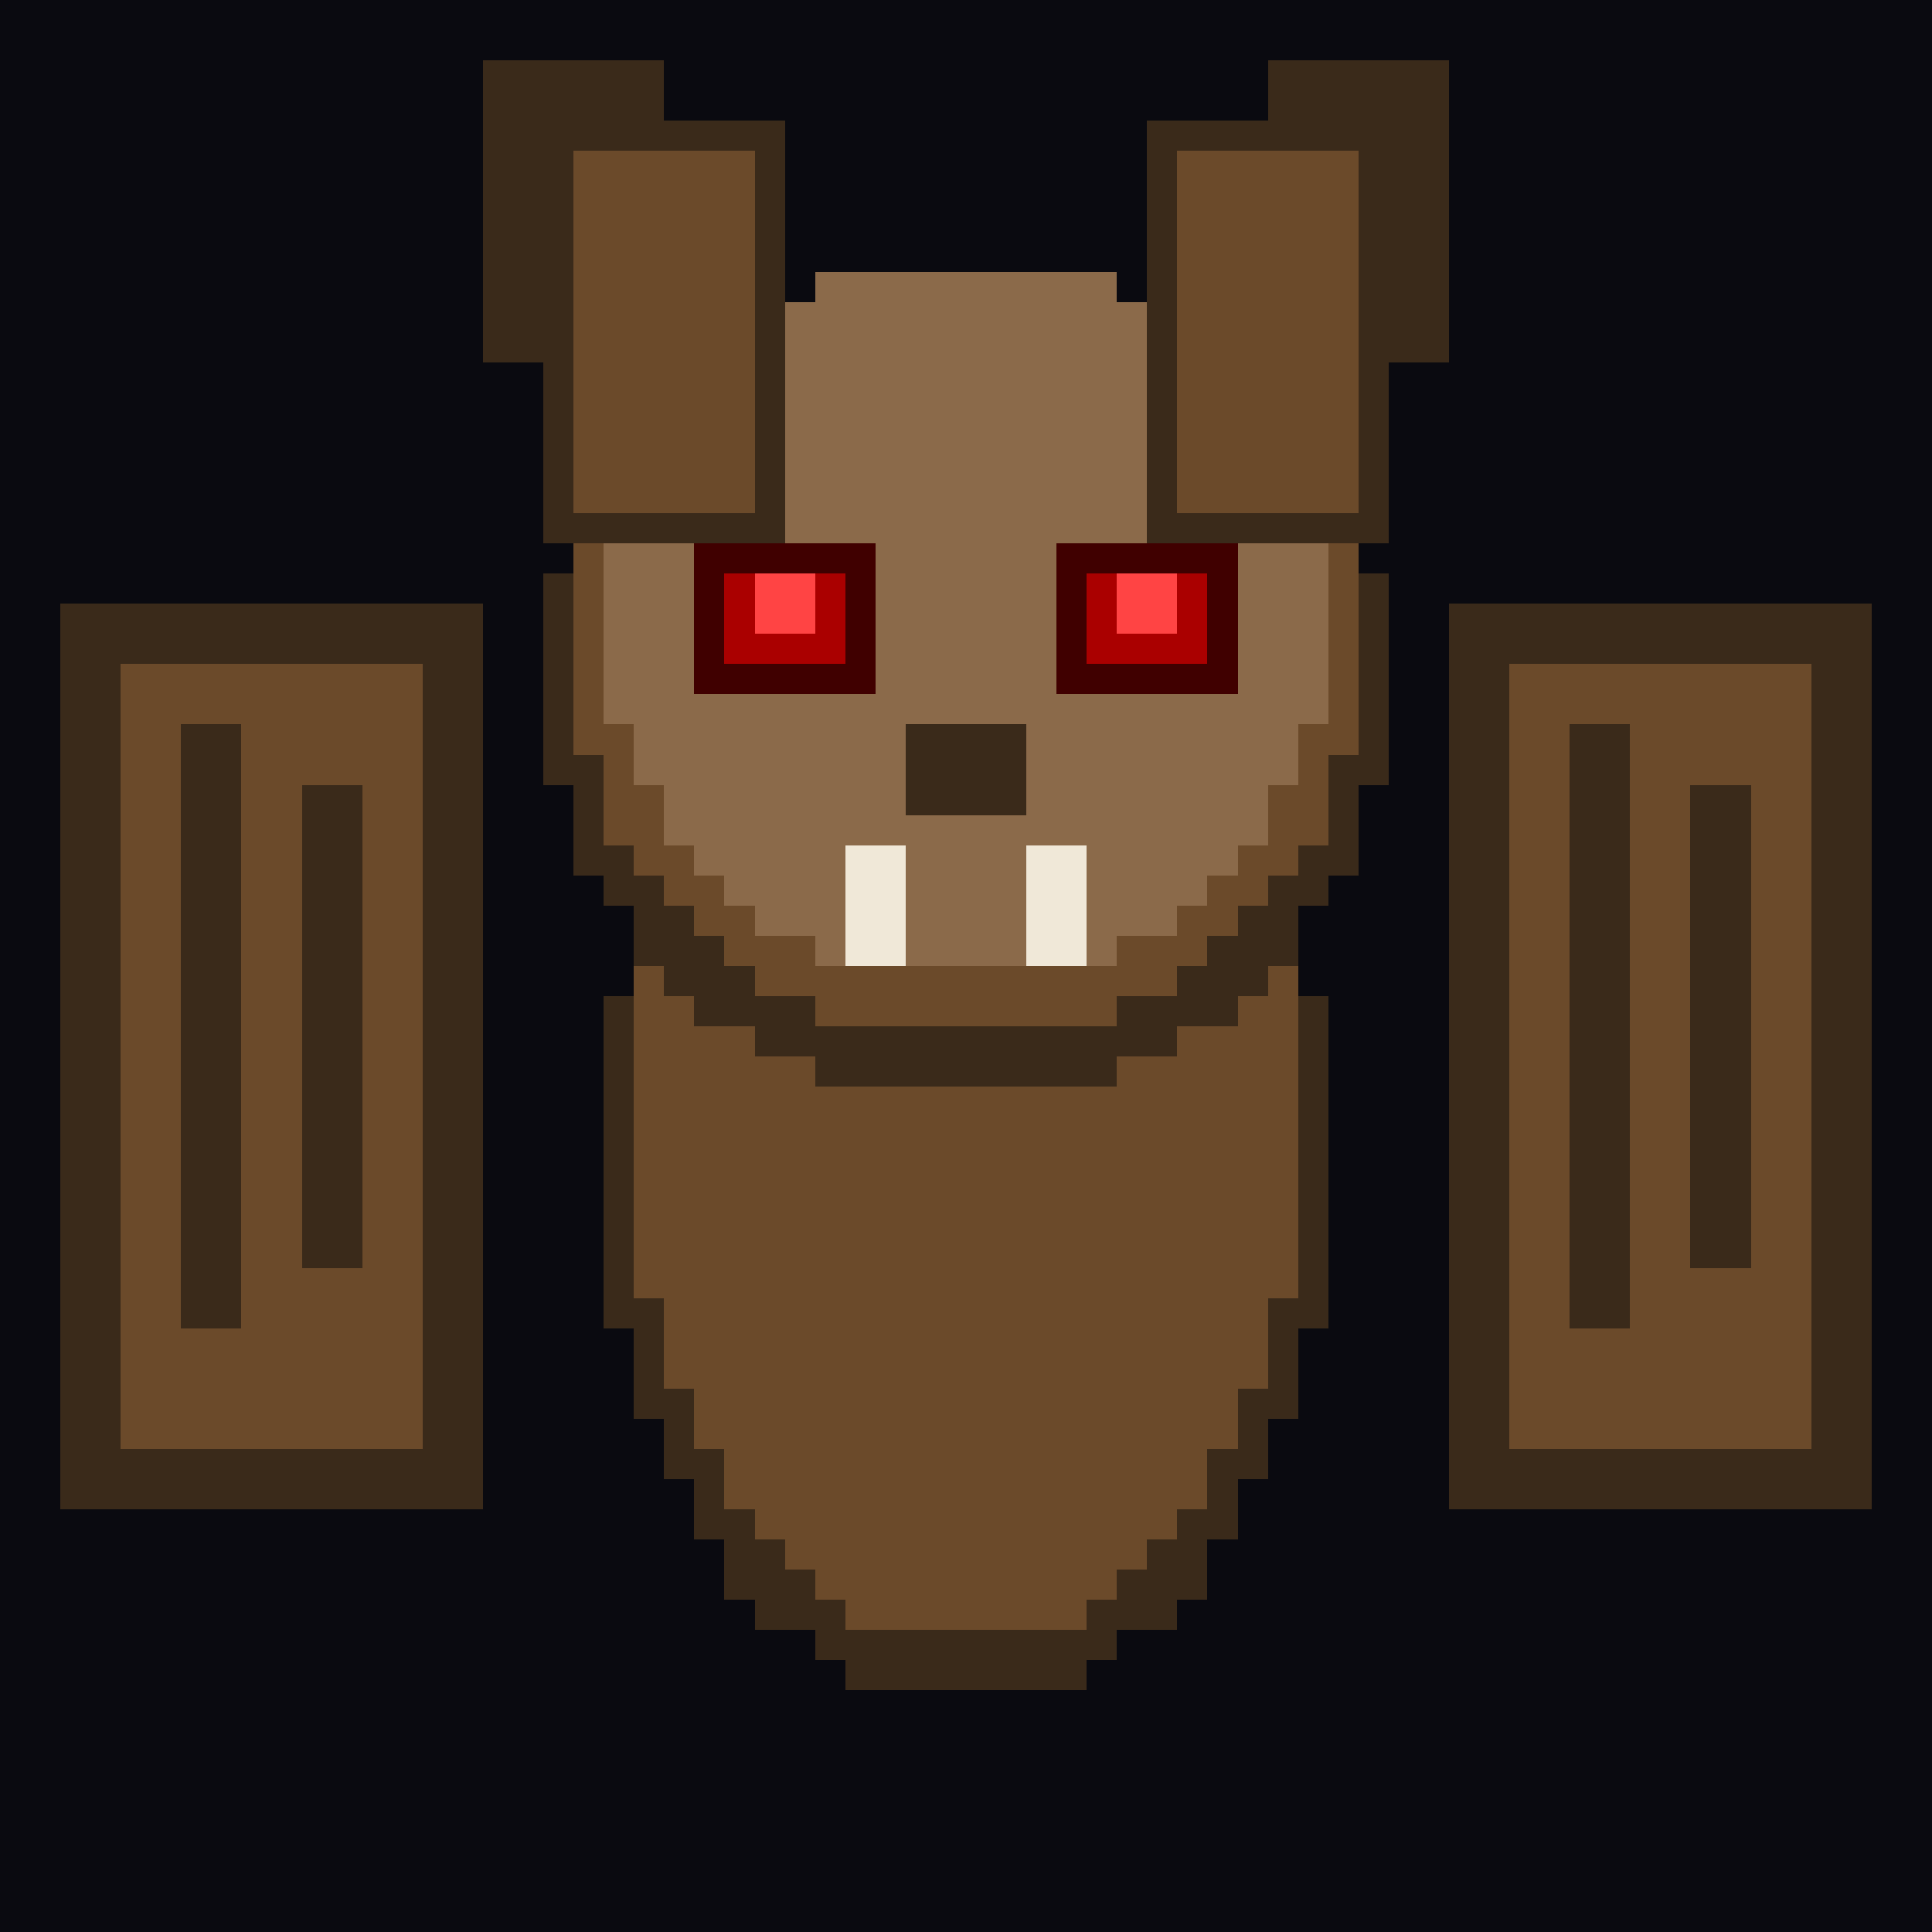
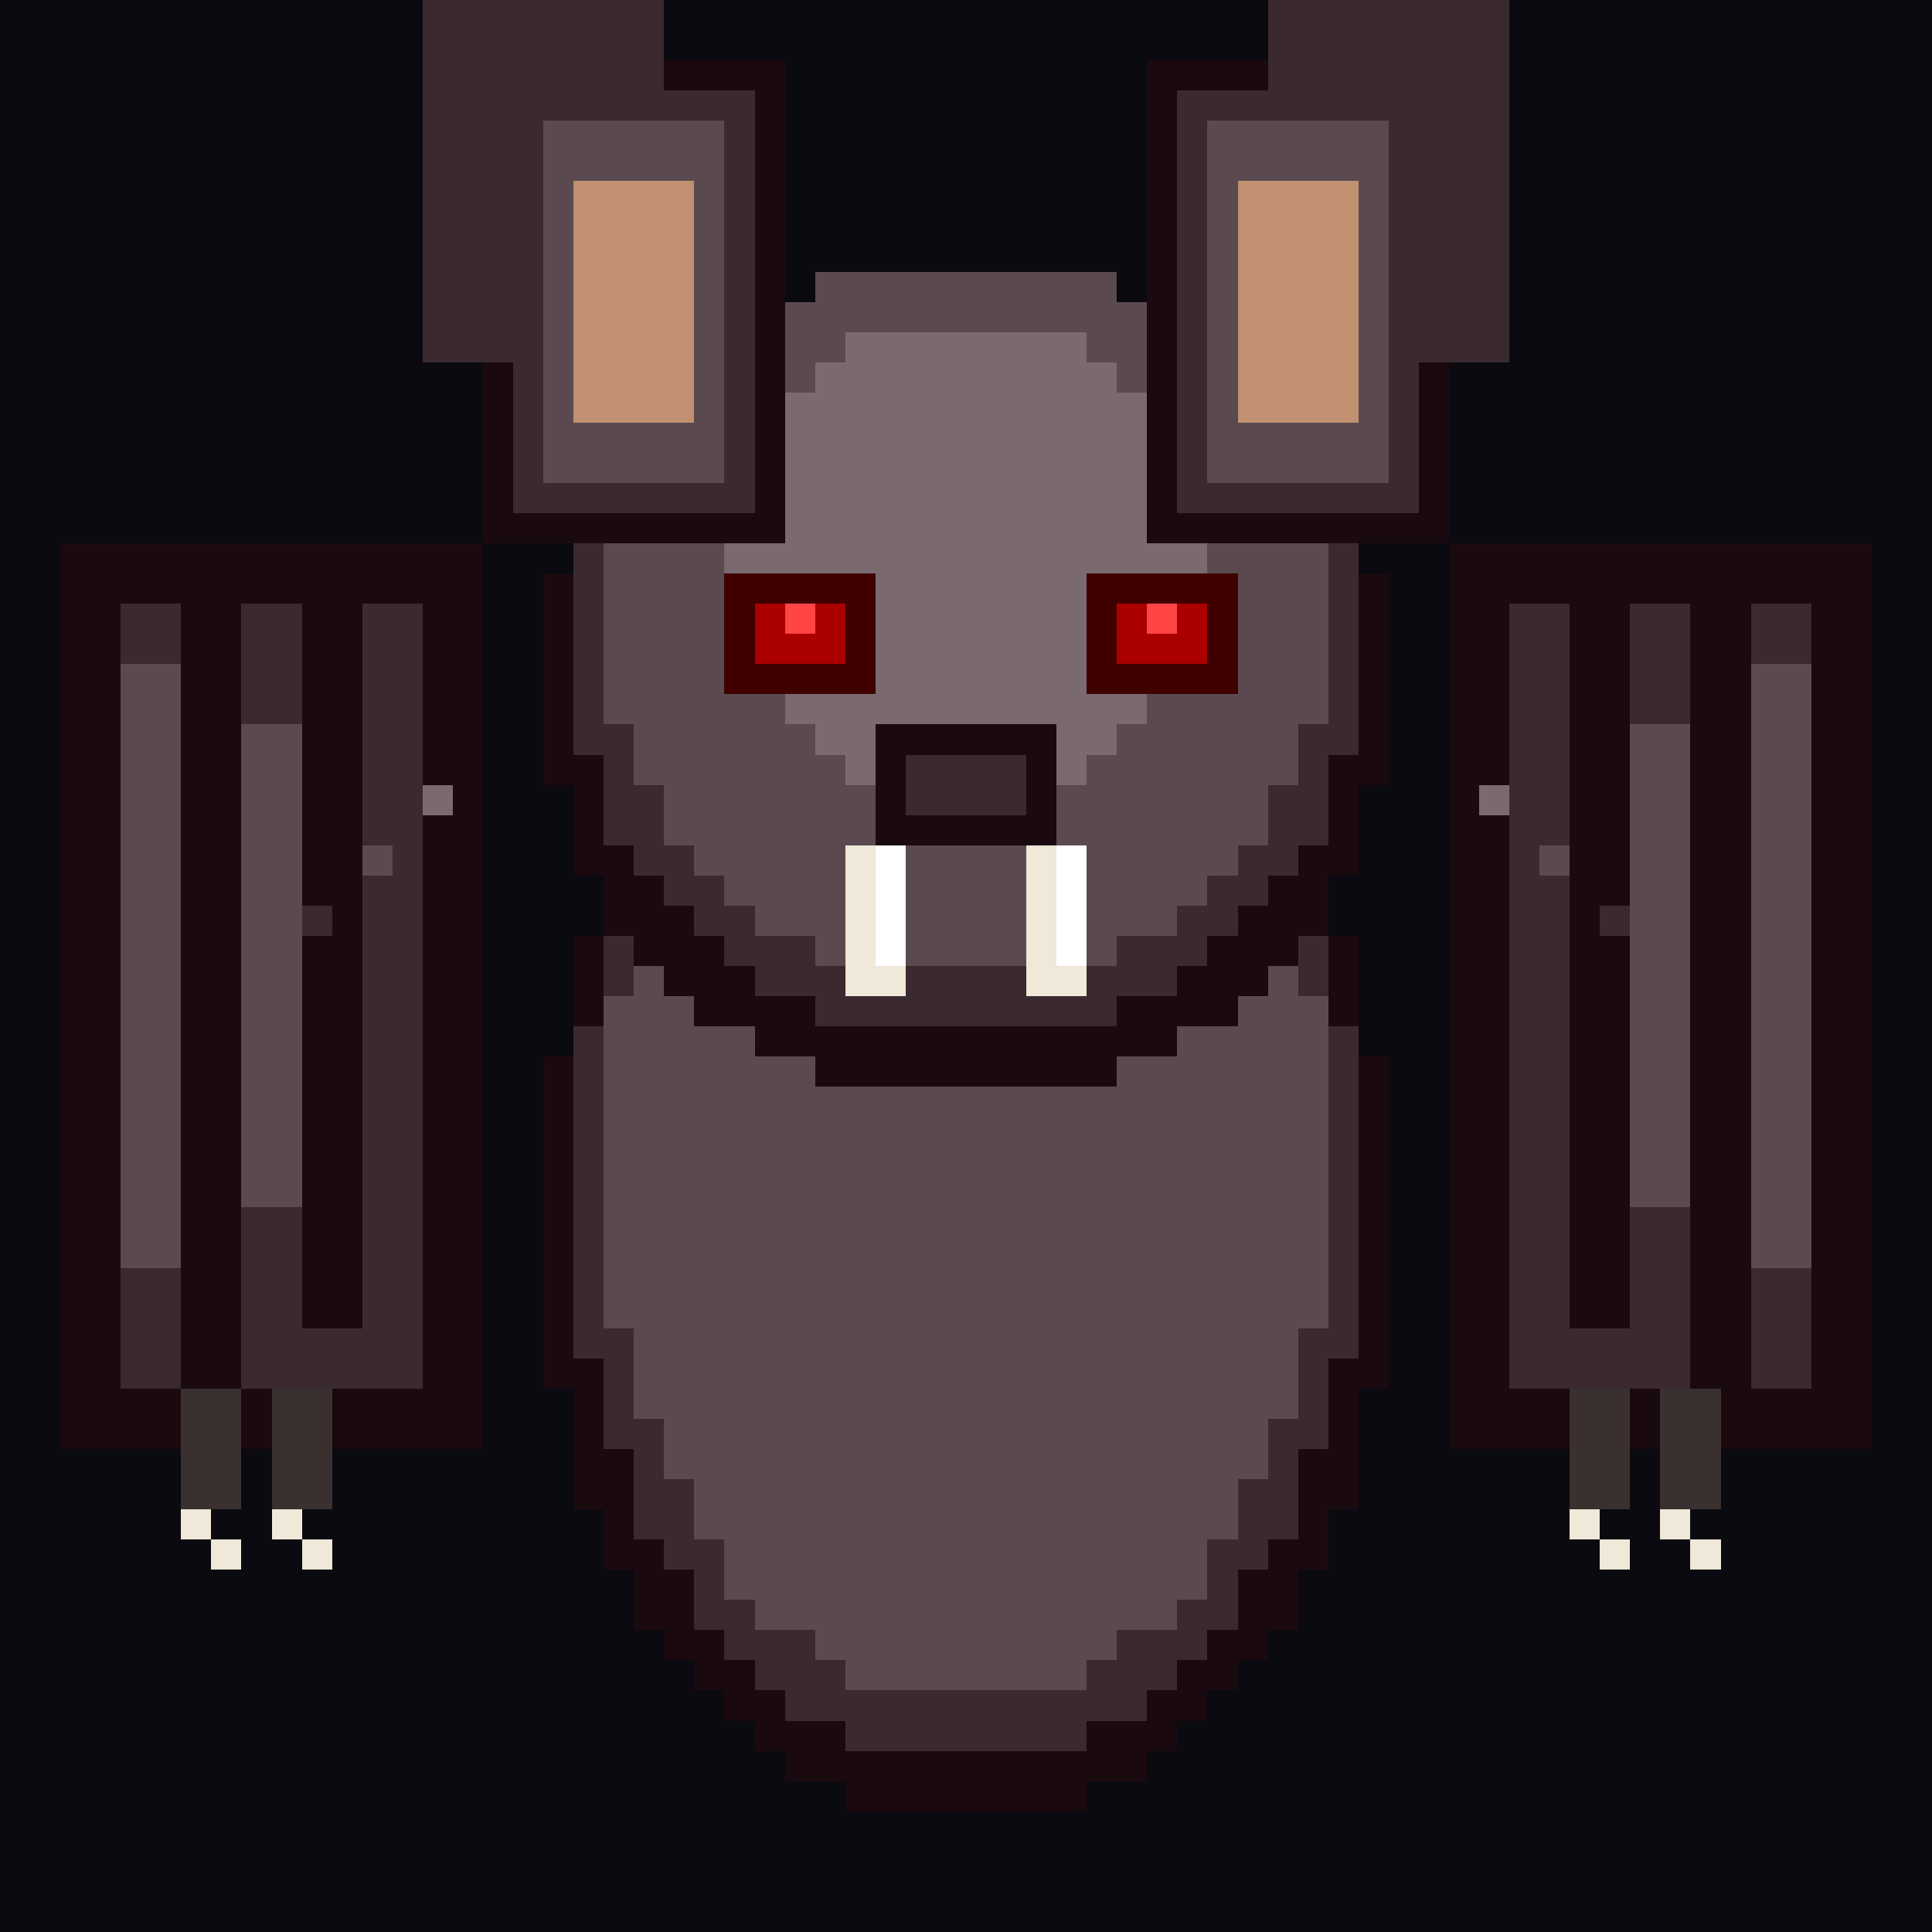
<svg xmlns="http://www.w3.org/2000/svg" viewBox="0 0 64 64" shape-rendering="crispEdges">
  <rect x="0" y="0" width="64" height="64" fill="#0a0a10" />
-   <rect x="2" y="20" width="14" height="30" fill="#3a2a1a" />
-   <rect x="4" y="22" width="10" height="26" fill="#6b4a2a" />
-   <rect x="48" y="20" width="14" height="30" fill="#3a2a1a" />
-   <rect x="50" y="22" width="10" height="26" fill="#6b4a2a" />
-   <rect x="6" y="24" width="2" height="20" fill="#3a2a1a" />
-   <rect x="10" y="26" width="2" height="16" fill="#3a2a1a" />
-   <rect x="52" y="24" width="2" height="20" fill="#3a2a1a" />
-   <rect x="56" y="26" width="2" height="16" fill="#3a2a1a" />
-   <rect x="28" y="21" width="8" height="1" fill="#3a2a1a" />
-   <rect x="27" y="22" width="10" height="1" fill="#3a2a1a" />
-   <rect x="25" y="23" width="14" height="1" fill="#3a2a1a" />
-   <rect x="24" y="24" width="16" height="1" fill="#3a2a1a" />
-   <rect x="24" y="25" width="16" height="1" fill="#3a2a1a" />
-   <rect x="23" y="26" width="18" height="1" fill="#3a2a1a" />
-   <rect x="23" y="27" width="18" height="1" fill="#3a2a1a" />
-   <rect x="22" y="28" width="20" height="1" fill="#3a2a1a" />
-   <rect x="22" y="29" width="20" height="1" fill="#3a2a1a" />
-   <rect x="21" y="30" width="22" height="1" fill="#3a2a1a" />
-   <rect x="21" y="31" width="22" height="1" fill="#3a2a1a" />
-   <rect x="21" y="32" width="22" height="1" fill="#3a2a1a" />
-   <rect x="20" y="33" width="24" height="1" fill="#3a2a1a" />
-   <rect x="20" y="34" width="24" height="1" fill="#3a2a1a" />
-   <rect x="20" y="35" width="24" height="1" fill="#3a2a1a" />
-   <rect x="20" y="36" width="24" height="1" fill="#3a2a1a" />
-   <rect x="20" y="37" width="24" height="1" fill="#3a2a1a" />
-   <rect x="20" y="38" width="24" height="1" fill="#3a2a1a" />
-   <rect x="20" y="39" width="24" height="1" fill="#3a2a1a" />
-   <rect x="20" y="40" width="24" height="1" fill="#3a2a1a" />
-   <rect x="20" y="41" width="24" height="1" fill="#3a2a1a" />
-   <rect x="20" y="42" width="24" height="1" fill="#3a2a1a" />
-   <rect x="20" y="43" width="24" height="1" fill="#3a2a1a" />
-   <rect x="21" y="44" width="22" height="1" fill="#3a2a1a" />
-   <rect x="21" y="45" width="22" height="1" fill="#3a2a1a" />
-   <rect x="21" y="46" width="22" height="1" fill="#3a2a1a" />
-   <rect x="22" y="47" width="20" height="1" fill="#3a2a1a" />
-   <rect x="22" y="48" width="20" height="1" fill="#3a2a1a" />
-   <rect x="23" y="49" width="18" height="1" fill="#3a2a1a" />
-   <rect x="23" y="50" width="18" height="1" fill="#3a2a1a" />
-   <rect x="24" y="51" width="16" height="1" fill="#3a2a1a" />
-   <rect x="24" y="52" width="16" height="1" fill="#3a2a1a" />
-   <rect x="25" y="53" width="14" height="1" fill="#3a2a1a" />
-   <rect x="27" y="54" width="10" height="1" fill="#3a2a1a" />
-   <rect x="28" y="55" width="8" height="1" fill="#3a2a1a" />
-   <rect x="28" y="21" width="8" height="1" fill="#6b4a2a" />
-   <rect x="27" y="22" width="10" height="1" fill="#6b4a2a" />
-   <rect x="26" y="23" width="12" height="1" fill="#6b4a2a" />
-   <rect x="25" y="24" width="14" height="1" fill="#6b4a2a" />
-   <rect x="24" y="25" width="16" height="1" fill="#6b4a2a" />
-   <rect x="24" y="26" width="16" height="1" fill="#6b4a2a" />
-   <rect x="23" y="27" width="18" height="1" fill="#6b4a2a" />
-   <rect x="23" y="28" width="18" height="1" fill="#6b4a2a" />
-   <rect x="22" y="29" width="20" height="1" fill="#6b4a2a" />
-   <rect x="22" y="30" width="20" height="1" fill="#6b4a2a" />
-   <rect x="22" y="31" width="20" height="1" fill="#6b4a2a" />
-   <rect x="21" y="32" width="22" height="1" fill="#6b4a2a" />
-   <rect x="21" y="33" width="22" height="1" fill="#6b4a2a" />
-   <rect x="21" y="34" width="22" height="1" fill="#6b4a2a" />
-   <rect x="21" y="35" width="22" height="1" fill="#6b4a2a" />
-   <rect x="21" y="36" width="22" height="1" fill="#6b4a2a" />
-   <rect x="21" y="37" width="22" height="1" fill="#6b4a2a" />
-   <rect x="21" y="38" width="22" height="1" fill="#6b4a2a" />
-   <rect x="21" y="39" width="22" height="1" fill="#6b4a2a" />
-   <rect x="21" y="40" width="22" height="1" fill="#6b4a2a" />
-   <rect x="21" y="41" width="22" height="1" fill="#6b4a2a" />
-   <rect x="21" y="42" width="22" height="1" fill="#6b4a2a" />
-   <rect x="22" y="43" width="20" height="1" fill="#6b4a2a" />
-   <rect x="22" y="44" width="20" height="1" fill="#6b4a2a" />
-   <rect x="22" y="45" width="20" height="1" fill="#6b4a2a" />
-   <rect x="23" y="46" width="18" height="1" fill="#6b4a2a" />
-   <rect x="23" y="47" width="18" height="1" fill="#6b4a2a" />
-   <rect x="24" y="48" width="16" height="1" fill="#6b4a2a" />
-   <rect x="24" y="49" width="16" height="1" fill="#6b4a2a" />
-   <rect x="25" y="50" width="14" height="1" fill="#6b4a2a" />
-   <rect x="26" y="51" width="12" height="1" fill="#6b4a2a" />
-   <rect x="27" y="52" width="10" height="1" fill="#6b4a2a" />
-   <rect x="28" y="53" width="8" height="1" fill="#6b4a2a" />
-   <rect x="27" y="9" width="10" height="1" fill="#3a2a1a" />
-   <rect x="25" y="10" width="14" height="1" fill="#3a2a1a" />
-   <rect x="23" y="11" width="18" height="1" fill="#3a2a1a" />
-   <rect x="22" y="12" width="20" height="1" fill="#3a2a1a" />
-   <rect x="21" y="13" width="22" height="1" fill="#3a2a1a" />
-   <rect x="21" y="14" width="22" height="1" fill="#3a2a1a" />
-   <rect x="20" y="15" width="24" height="1" fill="#3a2a1a" />
-   <rect x="19" y="16" width="26" height="1" fill="#3a2a1a" />
-   <rect x="19" y="17" width="26" height="1" fill="#3a2a1a" />
-   <rect x="19" y="18" width="26" height="1" fill="#3a2a1a" />
-   <rect x="18" y="19" width="28" height="1" fill="#3a2a1a" />
-   <rect x="18" y="20" width="28" height="1" fill="#3a2a1a" />
-   <rect x="18" y="21" width="28" height="1" fill="#3a2a1a" />
-   <rect x="18" y="22" width="28" height="1" fill="#3a2a1a" />
-   <rect x="18" y="23" width="28" height="1" fill="#3a2a1a" />
-   <rect x="18" y="24" width="28" height="1" fill="#3a2a1a" />
-   <rect x="18" y="25" width="28" height="1" fill="#3a2a1a" />
-   <rect x="19" y="26" width="26" height="1" fill="#3a2a1a" />
-   <rect x="19" y="27" width="26" height="1" fill="#3a2a1a" />
-   <rect x="19" y="28" width="26" height="1" fill="#3a2a1a" />
-   <rect x="20" y="29" width="24" height="1" fill="#3a2a1a" />
-   <rect x="21" y="30" width="22" height="1" fill="#3a2a1a" />
-   <rect x="21" y="31" width="22" height="1" fill="#3a2a1a" />
-   <rect x="22" y="32" width="20" height="1" fill="#3a2a1a" />
-   <rect x="23" y="33" width="18" height="1" fill="#3a2a1a" />
-   <rect x="25" y="34" width="14" height="1" fill="#3a2a1a" />
-   <rect x="27" y="35" width="10" height="1" fill="#3a2a1a" />
-   <rect x="27" y="9" width="10" height="1" fill="#6b4a2a" />
-   <rect x="25" y="10" width="14" height="1" fill="#6b4a2a" />
-   <rect x="24" y="11" width="16" height="1" fill="#6b4a2a" />
-   <rect x="23" y="12" width="18" height="1" fill="#6b4a2a" />
-   <rect x="22" y="13" width="20" height="1" fill="#6b4a2a" />
-   <rect x="21" y="14" width="22" height="1" fill="#6b4a2a" />
-   <rect x="20" y="15" width="24" height="1" fill="#6b4a2a" />
-   <rect x="20" y="16" width="24" height="1" fill="#6b4a2a" />
-   <rect x="20" y="17" width="24" height="1" fill="#6b4a2a" />
-   <rect x="19" y="18" width="26" height="1" fill="#6b4a2a" />
-   <rect x="19" y="19" width="26" height="1" fill="#6b4a2a" />
-   <rect x="19" y="20" width="26" height="1" fill="#6b4a2a" />
-   <rect x="19" y="21" width="26" height="1" fill="#6b4a2a" />
-   <rect x="19" y="22" width="26" height="1" fill="#6b4a2a" />
-   <rect x="19" y="23" width="26" height="1" fill="#6b4a2a" />
-   <rect x="19" y="24" width="26" height="1" fill="#6b4a2a" />
-   <rect x="20" y="25" width="24" height="1" fill="#6b4a2a" />
-   <rect x="20" y="26" width="24" height="1" fill="#6b4a2a" />
-   <rect x="20" y="27" width="24" height="1" fill="#6b4a2a" />
-   <rect x="21" y="28" width="22" height="1" fill="#6b4a2a" />
-   <rect x="22" y="29" width="20" height="1" fill="#6b4a2a" />
-   <rect x="23" y="30" width="18" height="1" fill="#6b4a2a" />
-   <rect x="24" y="31" width="16" height="1" fill="#6b4a2a" />
-   <rect x="25" y="32" width="14" height="1" fill="#6b4a2a" />
-   <rect x="27" y="33" width="10" height="1" fill="#6b4a2a" />
-   <rect x="27" y="9" width="10" height="1" fill="#8b6a4a" />
-   <rect x="25" y="10" width="14" height="1" fill="#8b6a4a" />
-   <rect x="24" y="11" width="16" height="1" fill="#8b6a4a" />
-   <rect x="23" y="12" width="18" height="1" fill="#8b6a4a" />
-   <rect x="22" y="13" width="20" height="1" fill="#8b6a4a" />
-   <rect x="22" y="14" width="20" height="1" fill="#8b6a4a" />
-   <rect x="21" y="15" width="22" height="1" fill="#8b6a4a" />
-   <rect x="21" y="16" width="22" height="1" fill="#8b6a4a" />
-   <rect x="20" y="17" width="24" height="1" fill="#8b6a4a" />
-   <rect x="20" y="18" width="24" height="1" fill="#8b6a4a" />
-   <rect x="20" y="19" width="24" height="1" fill="#8b6a4a" />
-   <rect x="20" y="20" width="24" height="1" fill="#8b6a4a" />
-   <rect x="20" y="21" width="24" height="1" fill="#8b6a4a" />
-   <rect x="20" y="22" width="24" height="1" fill="#8b6a4a" />
-   <rect x="20" y="23" width="24" height="1" fill="#8b6a4a" />
-   <rect x="21" y="24" width="22" height="1" fill="#8b6a4a" />
-   <rect x="21" y="25" width="22" height="1" fill="#8b6a4a" />
-   <rect x="22" y="26" width="20" height="1" fill="#8b6a4a" />
-   <rect x="22" y="27" width="20" height="1" fill="#8b6a4a" />
-   <rect x="23" y="28" width="18" height="1" fill="#8b6a4a" />
-   <rect x="24" y="29" width="16" height="1" fill="#8b6a4a" />
-   <rect x="25" y="30" width="14" height="1" fill="#8b6a4a" />
-   <rect x="27" y="31" width="10" height="1" fill="#8b6a4a" />
-   <rect x="18" y="4" width="8" height="14" fill="#3a2a1a" />
-   <rect x="16" y="2" width="6" height="10" fill="#3a2a1a" />
-   <rect x="19" y="5" width="6" height="12" fill="#6b4a2a" />
-   <rect x="38" y="4" width="8" height="14" fill="#3a2a1a" />
-   <rect x="42" y="2" width="6" height="10" fill="#3a2a1a" />
-   <rect x="39" y="5" width="6" height="12" fill="#6b4a2a" />
-   <rect x="23" y="18" width="6" height="5" fill="#400000" />
-   <rect x="35" y="18" width="6" height="5" fill="#400000" />
-   <rect x="24" y="19" width="4" height="3" fill="#aa0000" />
-   <rect x="36" y="19" width="4" height="3" fill="#aa0000" />
-   <rect x="25" y="19" width="2" height="2" fill="#ff4444" />
-   <rect x="37" y="19" width="2" height="2" fill="#ff4444" />
-   <rect x="30" y="24" width="4" height="3" fill="#3a2a1a" />
-   <rect x="28" y="28" width="2" height="4" fill="#f0e8d8" />
-   <rect x="34" y="28" width="2" height="4" fill="#f0e8d8" />
+   <rect x="2" y="18" width="14" height="30" fill="#1a0a10" />
+   <rect x="4" y="20" width="10" height="26" fill="#3a2a30" />
+   <rect x="6" y="18" width="2" height="28" fill="#1a0a10" />
+   <rect x="10" y="20" width="2" height="24" fill="#1a0a10" />
+   <rect x="14" y="22" width="2" height="18" fill="#1a0a10" />
+   <rect x="4" y="22" width="2" height="20" fill="#5a4a50" />
+   <rect x="8" y="24" width="2" height="16" fill="#5a4a50" />
+   <rect x="48" y="18" width="14" height="30" fill="#1a0a10" />
+   <rect x="50" y="20" width="10" height="26" fill="#3a2a30" />
+   <rect x="56" y="18" width="2" height="28" fill="#1a0a10" />
+   <rect x="52" y="20" width="2" height="24" fill="#1a0a10" />
+   <rect x="48" y="22" width="2" height="18" fill="#1a0a10" />
+   <rect x="58" y="22" width="2" height="20" fill="#5a4a50" />
+   <rect x="54" y="24" width="2" height="16" fill="#5a4a50" />
+   <rect x="28" y="21" width="8" height="1" fill="#1a0a10" />
+   <rect x="26" y="22" width="12" height="1" fill="#1a0a10" />
+   <rect x="25" y="23" width="14" height="1" fill="#1a0a10" />
+   <rect x="24" y="24" width="16" height="1" fill="#1a0a10" />
+   <rect x="23" y="25" width="18" height="1" fill="#1a0a10" />
+   <rect x="22" y="26" width="20" height="1" fill="#1a0a10" />
+   <rect x="21" y="27" width="22" height="1" fill="#1a0a10" />
+   <rect x="21" y="28" width="22" height="1" fill="#1a0a10" />
+   <rect x="20" y="29" width="24" height="1" fill="#1a0a10" />
+   <rect x="20" y="30" width="24" height="1" fill="#1a0a10" />
+   <rect x="19" y="31" width="26" height="1" fill="#1a0a10" />
+   <rect x="19" y="32" width="26" height="1" fill="#1a0a10" />
+   <rect x="19" y="33" width="26" height="1" fill="#1a0a10" />
+   <rect x="19" y="34" width="26" height="1" fill="#1a0a10" />
+   <rect x="18" y="35" width="28" height="1" fill="#1a0a10" />
+   <rect x="18" y="36" width="28" height="1" fill="#1a0a10" />
+   <rect x="18" y="37" width="28" height="1" fill="#1a0a10" />
+   <rect x="18" y="38" width="28" height="1" fill="#1a0a10" />
+   <rect x="18" y="39" width="28" height="1" fill="#1a0a10" />
+   <rect x="18" y="40" width="28" height="1" fill="#1a0a10" />
+   <rect x="18" y="41" width="28" height="1" fill="#1a0a10" />
+   <rect x="18" y="42" width="28" height="1" fill="#1a0a10" />
+   <rect x="18" y="43" width="28" height="1" fill="#1a0a10" />
+   <rect x="18" y="44" width="28" height="1" fill="#1a0a10" />
+   <rect x="18" y="45" width="28" height="1" fill="#1a0a10" />
+   <rect x="19" y="46" width="26" height="1" fill="#1a0a10" />
+   <rect x="19" y="47" width="26" height="1" fill="#1a0a10" />
+   <rect x="19" y="48" width="26" height="1" fill="#1a0a10" />
+   <rect x="19" y="49" width="26" height="1" fill="#1a0a10" />
+   <rect x="20" y="50" width="24" height="1" fill="#1a0a10" />
+   <rect x="20" y="51" width="24" height="1" fill="#1a0a10" />
+   <rect x="21" y="52" width="22" height="1" fill="#1a0a10" />
+   <rect x="21" y="53" width="22" height="1" fill="#1a0a10" />
+   <rect x="22" y="54" width="20" height="1" fill="#1a0a10" />
+   <rect x="23" y="55" width="18" height="1" fill="#1a0a10" />
+   <rect x="24" y="56" width="16" height="1" fill="#1a0a10" />
+   <rect x="25" y="57" width="14" height="1" fill="#1a0a10" />
+   <rect x="26" y="58" width="12" height="1" fill="#1a0a10" />
+   <rect x="28" y="59" width="8" height="1" fill="#1a0a10" />
+   <rect x="28" y="21" width="8" height="1" fill="#3a2a30" />
+   <rect x="26" y="22" width="12" height="1" fill="#3a2a30" />
+   <rect x="25" y="23" width="14" height="1" fill="#3a2a30" />
+   <rect x="24" y="24" width="16" height="1" fill="#3a2a30" />
+   <rect x="23" y="25" width="18" height="1" fill="#3a2a30" />
+   <rect x="23" y="26" width="18" height="1" fill="#3a2a30" />
+   <rect x="22" y="27" width="20" height="1" fill="#3a2a30" />
+   <rect x="21" y="28" width="22" height="1" fill="#3a2a30" />
+   <rect x="21" y="29" width="22" height="1" fill="#3a2a30" />
+   <rect x="21" y="30" width="22" height="1" fill="#3a2a30" />
+   <rect x="20" y="31" width="24" height="1" fill="#3a2a30" />
+   <rect x="20" y="32" width="24" height="1" fill="#3a2a30" />
+   <rect x="20" y="33" width="24" height="1" fill="#3a2a30" />
+   <rect x="19" y="34" width="26" height="1" fill="#3a2a30" />
+   <rect x="19" y="35" width="26" height="1" fill="#3a2a30" />
+   <rect x="19" y="36" width="26" height="1" fill="#3a2a30" />
+   <rect x="19" y="37" width="26" height="1" fill="#3a2a30" />
+   <rect x="19" y="38" width="26" height="1" fill="#3a2a30" />
+   <rect x="19" y="39" width="26" height="1" fill="#3a2a30" />
+   <rect x="19" y="40" width="26" height="1" fill="#3a2a30" />
+   <rect x="19" y="41" width="26" height="1" fill="#3a2a30" />
+   <rect x="19" y="42" width="26" height="1" fill="#3a2a30" />
+   <rect x="19" y="43" width="26" height="1" fill="#3a2a30" />
+   <rect x="19" y="44" width="26" height="1" fill="#3a2a30" />
+   <rect x="20" y="45" width="24" height="1" fill="#3a2a30" />
+   <rect x="20" y="46" width="24" height="1" fill="#3a2a30" />
+   <rect x="20" y="47" width="24" height="1" fill="#3a2a30" />
+   <rect x="21" y="48" width="22" height="1" fill="#3a2a30" />
+   <rect x="21" y="49" width="22" height="1" fill="#3a2a30" />
+   <rect x="21" y="50" width="22" height="1" fill="#3a2a30" />
+   <rect x="22" y="51" width="20" height="1" fill="#3a2a30" />
+   <rect x="23" y="52" width="18" height="1" fill="#3a2a30" />
+   <rect x="23" y="53" width="18" height="1" fill="#3a2a30" />
+   <rect x="24" y="54" width="16" height="1" fill="#3a2a30" />
+   <rect x="25" y="55" width="14" height="1" fill="#3a2a30" />
+   <rect x="26" y="56" width="12" height="1" fill="#3a2a30" />
+   <rect x="28" y="57" width="8" height="1" fill="#3a2a30" />
+   <rect x="28" y="21" width="8" height="1" fill="#5a4a50" />
+   <rect x="27" y="22" width="10" height="1" fill="#5a4a50" />
+   <rect x="25" y="23" width="14" height="1" fill="#5a4a50" />
+   <rect x="24" y="24" width="16" height="1" fill="#5a4a50" />
+   <rect x="24" y="25" width="16" height="1" fill="#5a4a50" />
+   <rect x="23" y="26" width="18" height="1" fill="#5a4a50" />
+   <rect x="23" y="27" width="18" height="1" fill="#5a4a50" />
+   <rect x="22" y="28" width="20" height="1" fill="#5a4a50" />
+   <rect x="22" y="29" width="20" height="1" fill="#5a4a50" />
+   <rect x="21" y="30" width="22" height="1" fill="#5a4a50" />
+   <rect x="21" y="31" width="22" height="1" fill="#5a4a50" />
+   <rect x="21" y="32" width="22" height="1" fill="#5a4a50" />
+   <rect x="20" y="33" width="24" height="1" fill="#5a4a50" />
+   <rect x="20" y="34" width="24" height="1" fill="#5a4a50" />
+   <rect x="20" y="35" width="24" height="1" fill="#5a4a50" />
+   <rect x="20" y="36" width="24" height="1" fill="#5a4a50" />
+   <rect x="20" y="37" width="24" height="1" fill="#5a4a50" />
+   <rect x="20" y="38" width="24" height="1" fill="#5a4a50" />
+   <rect x="20" y="39" width="24" height="1" fill="#5a4a50" />
+   <rect x="20" y="40" width="24" height="1" fill="#5a4a50" />
+   <rect x="20" y="41" width="24" height="1" fill="#5a4a50" />
+   <rect x="20" y="42" width="24" height="1" fill="#5a4a50" />
+   <rect x="20" y="43" width="24" height="1" fill="#5a4a50" />
+   <rect x="21" y="44" width="22" height="1" fill="#5a4a50" />
+   <rect x="21" y="45" width="22" height="1" fill="#5a4a50" />
+   <rect x="21" y="46" width="22" height="1" fill="#5a4a50" />
+   <rect x="22" y="47" width="20" height="1" fill="#5a4a50" />
+   <rect x="22" y="48" width="20" height="1" fill="#5a4a50" />
+   <rect x="23" y="49" width="18" height="1" fill="#5a4a50" />
+   <rect x="23" y="50" width="18" height="1" fill="#5a4a50" />
+   <rect x="24" y="51" width="16" height="1" fill="#5a4a50" />
+   <rect x="24" y="52" width="16" height="1" fill="#5a4a50" />
+   <rect x="25" y="53" width="14" height="1" fill="#5a4a50" />
+   <rect x="27" y="54" width="10" height="1" fill="#5a4a50" />
+   <rect x="28" y="55" width="8" height="1" fill="#5a4a50" />
+   <rect x="27" y="9" width="10" height="1" fill="#1a0a10" />
+   <rect x="25" y="10" width="14" height="1" fill="#1a0a10" />
+   <rect x="23" y="11" width="18" height="1" fill="#1a0a10" />
+   <rect x="22" y="12" width="20" height="1" fill="#1a0a10" />
+   <rect x="21" y="13" width="22" height="1" fill="#1a0a10" />
+   <rect x="21" y="14" width="22" height="1" fill="#1a0a10" />
+   <rect x="20" y="15" width="24" height="1" fill="#1a0a10" />
+   <rect x="19" y="16" width="26" height="1" fill="#1a0a10" />
+   <rect x="19" y="17" width="26" height="1" fill="#1a0a10" />
+   <rect x="19" y="18" width="26" height="1" fill="#1a0a10" />
+   <rect x="18" y="19" width="28" height="1" fill="#1a0a10" />
+   <rect x="18" y="20" width="28" height="1" fill="#1a0a10" />
+   <rect x="18" y="21" width="28" height="1" fill="#1a0a10" />
+   <rect x="18" y="22" width="28" height="1" fill="#1a0a10" />
+   <rect x="18" y="23" width="28" height="1" fill="#1a0a10" />
+   <rect x="18" y="24" width="28" height="1" fill="#1a0a10" />
+   <rect x="18" y="25" width="28" height="1" fill="#1a0a10" />
+   <rect x="19" y="26" width="26" height="1" fill="#1a0a10" />
+   <rect x="19" y="27" width="26" height="1" fill="#1a0a10" />
+   <rect x="19" y="28" width="26" height="1" fill="#1a0a10" />
+   <rect x="20" y="29" width="24" height="1" fill="#1a0a10" />
+   <rect x="21" y="30" width="22" height="1" fill="#1a0a10" />
+   <rect x="21" y="31" width="22" height="1" fill="#1a0a10" />
+   <rect x="22" y="32" width="20" height="1" fill="#1a0a10" />
+   <rect x="23" y="33" width="18" height="1" fill="#1a0a10" />
+   <rect x="25" y="34" width="14" height="1" fill="#1a0a10" />
+   <rect x="27" y="35" width="10" height="1" fill="#1a0a10" />
+   <rect x="27" y="9" width="10" height="1" fill="#3a2a30" />
+   <rect x="25" y="10" width="14" height="1" fill="#3a2a30" />
+   <rect x="24" y="11" width="16" height="1" fill="#3a2a30" />
+   <rect x="23" y="12" width="18" height="1" fill="#3a2a30" />
+   <rect x="22" y="13" width="20" height="1" fill="#3a2a30" />
+   <rect x="21" y="14" width="22" height="1" fill="#3a2a30" />
+   <rect x="20" y="15" width="24" height="1" fill="#3a2a30" />
+   <rect x="20" y="16" width="24" height="1" fill="#3a2a30" />
+   <rect x="20" y="17" width="24" height="1" fill="#3a2a30" />
+   <rect x="19" y="18" width="26" height="1" fill="#3a2a30" />
+   <rect x="19" y="19" width="26" height="1" fill="#3a2a30" />
+   <rect x="19" y="20" width="26" height="1" fill="#3a2a30" />
+   <rect x="19" y="21" width="26" height="1" fill="#3a2a30" />
+   <rect x="19" y="22" width="26" height="1" fill="#3a2a30" />
+   <rect x="19" y="23" width="26" height="1" fill="#3a2a30" />
+   <rect x="19" y="24" width="26" height="1" fill="#3a2a30" />
+   <rect x="20" y="25" width="24" height="1" fill="#3a2a30" />
+   <rect x="20" y="26" width="24" height="1" fill="#3a2a30" />
+   <rect x="20" y="27" width="24" height="1" fill="#3a2a30" />
+   <rect x="21" y="28" width="22" height="1" fill="#3a2a30" />
+   <rect x="22" y="29" width="20" height="1" fill="#3a2a30" />
+   <rect x="23" y="30" width="18" height="1" fill="#3a2a30" />
+   <rect x="24" y="31" width="16" height="1" fill="#3a2a30" />
+   <rect x="25" y="32" width="14" height="1" fill="#3a2a30" />
+   <rect x="27" y="33" width="10" height="1" fill="#3a2a30" />
+   <rect x="27" y="9" width="10" height="1" fill="#5a4a50" />
+   <rect x="25" y="10" width="14" height="1" fill="#5a4a50" />
+   <rect x="24" y="11" width="16" height="1" fill="#5a4a50" />
+   <rect x="23" y="12" width="18" height="1" fill="#5a4a50" />
+   <rect x="22" y="13" width="20" height="1" fill="#5a4a50" />
+   <rect x="22" y="14" width="20" height="1" fill="#5a4a50" />
+   <rect x="21" y="15" width="22" height="1" fill="#5a4a50" />
+   <rect x="21" y="16" width="22" height="1" fill="#5a4a50" />
+   <rect x="20" y="17" width="24" height="1" fill="#5a4a50" />
+   <rect x="20" y="18" width="24" height="1" fill="#5a4a50" />
+   <rect x="20" y="19" width="24" height="1" fill="#5a4a50" />
+   <rect x="20" y="20" width="24" height="1" fill="#5a4a50" />
+   <rect x="20" y="21" width="24" height="1" fill="#5a4a50" />
+   <rect x="20" y="22" width="24" height="1" fill="#5a4a50" />
+   <rect x="20" y="23" width="24" height="1" fill="#5a4a50" />
+   <rect x="21" y="24" width="22" height="1" fill="#5a4a50" />
+   <rect x="21" y="25" width="22" height="1" fill="#5a4a50" />
+   <rect x="22" y="26" width="20" height="1" fill="#5a4a50" />
+   <rect x="22" y="27" width="20" height="1" fill="#5a4a50" />
+   <rect x="23" y="28" width="18" height="1" fill="#5a4a50" />
+   <rect x="24" y="29" width="16" height="1" fill="#5a4a50" />
+   <rect x="25" y="30" width="14" height="1" fill="#5a4a50" />
+   <rect x="27" y="31" width="10" height="1" fill="#5a4a50" />
+   <rect x="28" y="11" width="8" height="1" fill="#7a6a70" />
+   <rect x="27" y="12" width="10" height="1" fill="#7a6a70" />
+   <rect x="26" y="13" width="12" height="1" fill="#7a6a70" />
+   <rect x="25" y="14" width="14" height="1" fill="#7a6a70" />
+   <rect x="25" y="15" width="14" height="1" fill="#7a6a70" />
+   <rect x="24" y="16" width="16" height="1" fill="#7a6a70" />
+   <rect x="24" y="17" width="16" height="1" fill="#7a6a70" />
+   <rect x="24" y="18" width="16" height="1" fill="#7a6a70" />
+   <rect x="24" y="19" width="16" height="1" fill="#7a6a70" />
+   <rect x="24" y="20" width="16" height="1" fill="#7a6a70" />
+   <rect x="25" y="21" width="14" height="1" fill="#7a6a70" />
+   <rect x="25" y="22" width="14" height="1" fill="#7a6a70" />
+   <rect x="26" y="23" width="12" height="1" fill="#7a6a70" />
+   <rect x="27" y="24" width="10" height="1" fill="#7a6a70" />
+   <rect x="28" y="25" width="8" height="1" fill="#7a6a70" />
+   <rect x="16" y="2" width="10" height="16" fill="#1a0a10" />
+   <rect x="14" y="0" width="8" height="12" fill="#3a2a30" />
+   <rect x="17" y="3" width="8" height="14" fill="#3a2a30" />
+   <rect x="18" y="4" width="6" height="12" fill="#5a4a50" />
+   <rect x="19" y="6" width="4" height="8" fill="#c09070" />
+   <rect x="38" y="2" width="10" height="16" fill="#1a0a10" />
+   <rect x="42" y="0" width="8" height="12" fill="#3a2a30" />
+   <rect x="39" y="3" width="8" height="14" fill="#3a2a30" />
+   <rect x="40" y="4" width="6" height="12" fill="#5a4a50" />
+   <rect x="41" y="6" width="4" height="8" fill="#c09070" />
+   <rect x="24" y="19" width="5" height="4" fill="#400000" />
+   <rect x="36" y="19" width="5" height="4" fill="#400000" />
+   <rect x="25" y="20" width="3" height="2" fill="#aa0000" />
+   <rect x="37" y="20" width="3" height="2" fill="#aa0000" />
+   <rect x="26" y="20" width="1" height="1" fill="#ff4444" />
+   <rect x="38" y="20" width="1" height="1" fill="#ff4444" />
+   <rect x="29" y="24" width="6" height="4" fill="#1a0a10" />
+   <rect x="30" y="25" width="4" height="2" fill="#3a2a30" />
+   <rect x="28" y="28" width="2" height="5" fill="#f0e8d8" />
+   <rect x="29" y="28" width="1" height="4" fill="#ffffff" />
+   <rect x="34" y="28" width="2" height="5" fill="#f0e8d8" />
+   <rect x="35" y="28" width="1" height="4" fill="#ffffff" />
+   <rect x="14" y="26" width="1" height="1" fill="#7a6a70" />
+   <rect x="12" y="28" width="1" height="1" fill="#5a4a50" />
+   <rect x="10" y="30" width="1" height="1" fill="#3a2a30" />
+   <rect x="49" y="26" width="1" height="1" fill="#7a6a70" />
+   <rect x="51" y="28" width="1" height="1" fill="#5a4a50" />
+   <rect x="53" y="30" width="1" height="1" fill="#3a2a30" />
+   <rect x="6" y="46" width="2" height="4" fill="#3a3030" />
+   <rect x="6" y="50" width="1" height="1" fill="#f0e8d8" />
+   <rect x="7" y="51" width="1" height="1" fill="#f0e8d8" />
+   <rect x="9" y="46" width="2" height="4" fill="#3a3030" />
+   <rect x="9" y="50" width="1" height="1" fill="#f0e8d8" />
+   <rect x="10" y="51" width="1" height="1" fill="#f0e8d8" />
+   <rect x="52" y="46" width="2" height="4" fill="#3a3030" />
+   <rect x="52" y="50" width="1" height="1" fill="#f0e8d8" />
+   <rect x="53" y="51" width="1" height="1" fill="#f0e8d8" />
+   <rect x="55" y="46" width="2" height="4" fill="#3a3030" />
+   <rect x="55" y="50" width="1" height="1" fill="#f0e8d8" />
+   <rect x="56" y="51" width="1" height="1" fill="#f0e8d8" />
</svg>
